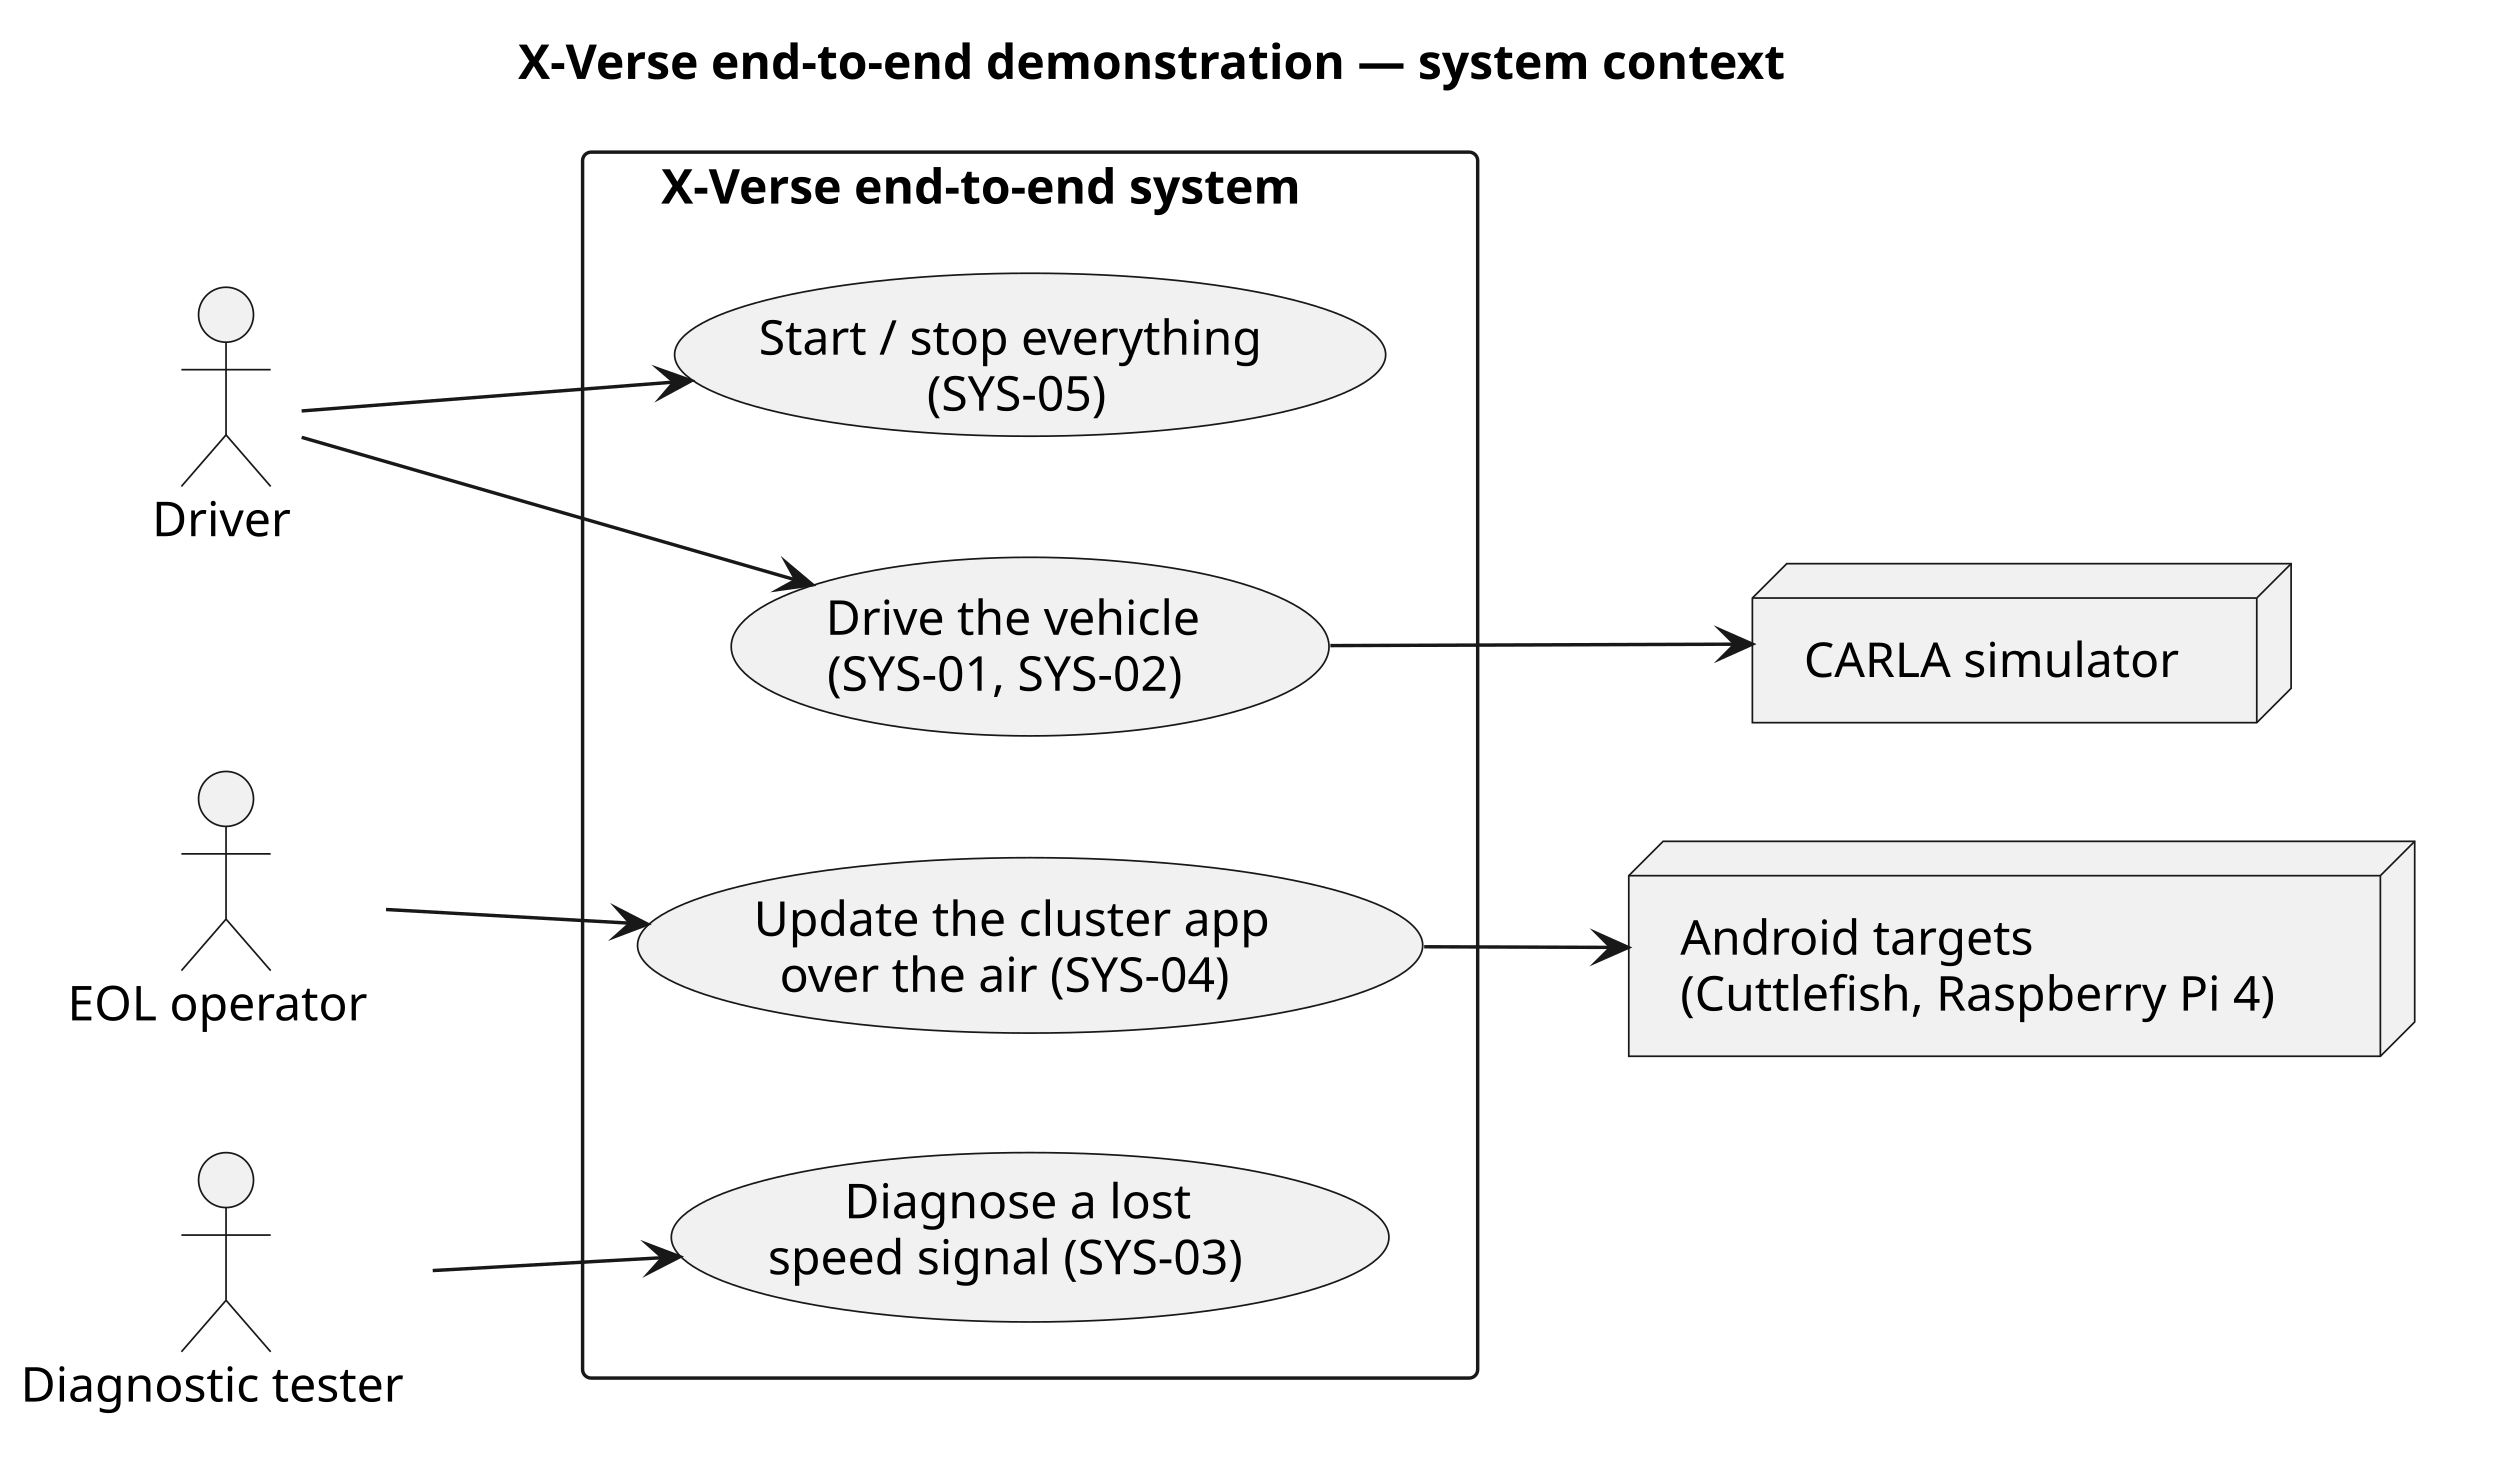
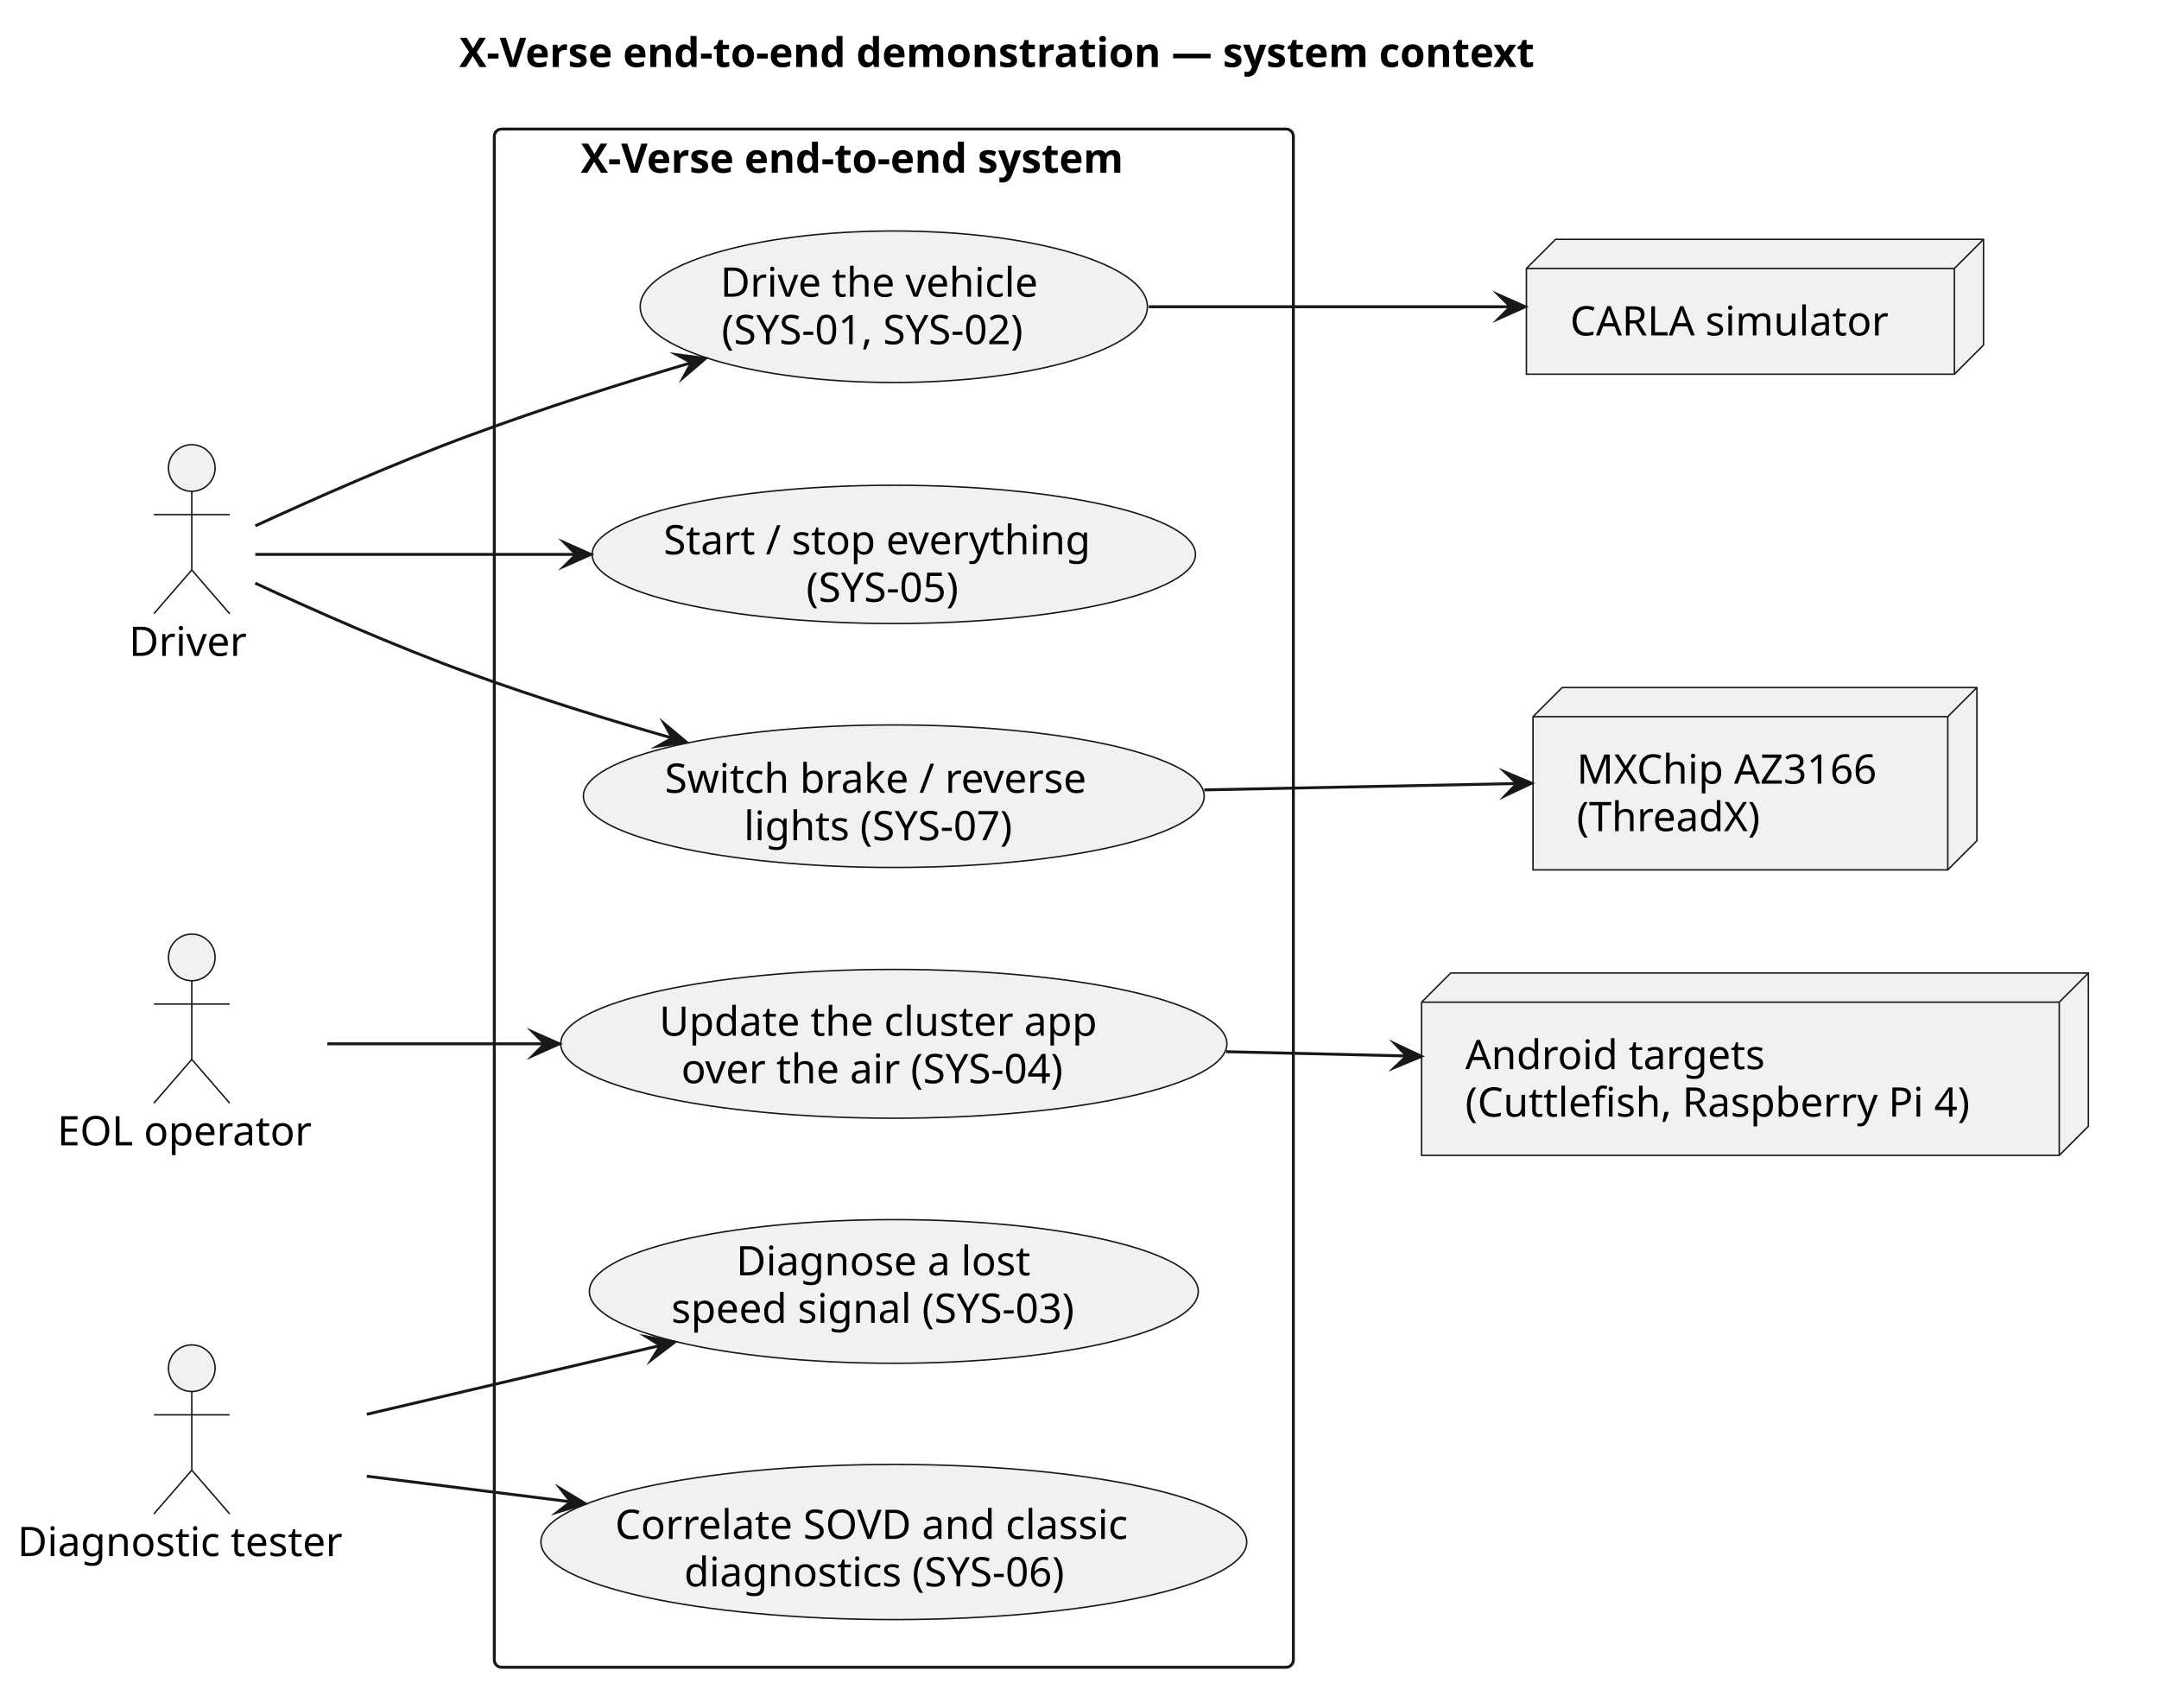
- <svg xmlns="http://www.w3.org/2000/svg" version="1.1" data-diagram-type="DESCRIPTION" style="width:728px;height:424px;background:#FFFFFF;" width="728px" height="424px" viewBox="0 0 728 424" zoomAndPan="magnify" preserveAspectRatio="none" contentStyleType="text/css">
+ <svg xmlns="http://www.w3.org/2000/svg" version="1.1" data-diagram-type="DESCRIPTION" style="width:741px;height:586px;background:#FFFFFF;" width="741px" height="586px" viewBox="0 0 741 586" zoomAndPan="magnify" preserveAspectRatio="none" contentStyleType="text/css">
  <defs />
  <g font-family="sans-serif" lengthAdjust="spacing">
    <g class="title" data-source-line="1">
-       <text x="150.862" y="22.995" fill="#000" font-size="14" textLength="419.439" font-weight="700">X-Verse end-to-end demonstration — system context</text>
+       <text x="157.662" y="22.995" fill="#000" font-size="14" textLength="419.439" font-weight="700">X-Verse end-to-end demonstration — system context</text>
    </g>
    <g class="cluster" data-qualified-name="SYS" id="ent0004" data-source-line="7">
-       <rect x="169.65" y="44.297" width="260.65" height="357" fill="none" style="stroke:#181818;stroke-width:1;" rx="2.5" ry="2.5" />
-       <text x="192.535" y="59.292" fill="#000" font-size="14" textLength="214.881" font-weight="700">X-Verse end-to-end system</text>
+       <rect x="169.65" y="44.297" width="274.25" height="528" fill="none" style="stroke:#181818;stroke-width:1;" rx="2.5" ry="2.5" />
+       <text x="199.335" y="59.292" fill="#000" font-size="14" textLength="214.881" font-weight="700">X-Verse end-to-end system</text>
    </g>
    <g class="entity" data-qualified-name="SYS.UC1" id="ent0005" data-source-line="8">
-       <ellipse cx="299.969" cy="188.293" rx="87.039" ry="26.006" fill="#F1F1F1" style="stroke:#181818;stroke-width:0.5;" />
-       <text x="240.438" y="184.851" fill="#000" font-size="14" textLength="119.062">Drive the vehicle</text>
-       <text x="240.865" y="201.148" fill="#000" font-size="14" textLength="118.207">(SYS-01, SYS-02)</text>
+       <ellipse cx="306.769" cy="105.293" rx="87.039" ry="26.006" fill="#F1F1F1" style="stroke:#181818;stroke-width:0.5;" />
+       <text x="247.238" y="101.851" fill="#000" font-size="14" textLength="119.062">Drive the vehicle</text>
+       <text x="247.665" y="118.148" fill="#000" font-size="14" textLength="118.207">(SYS-01, SYS-02)</text>
    </g>
    <g class="entity" data-qualified-name="SYS.UC2" id="ent0006" data-source-line="9">
-       <ellipse cx="299.97" cy="360.297" rx="104.49" ry="24.66" fill="#F1F1F1" style="stroke:#181818;stroke-width:0.5;" />
-       <text x="245.871" y="354.768" fill="#000" font-size="14" textLength="108.199">Diagnose a lost</text>
-       <text x="223.609" y="371.064" fill="#000" font-size="14" textLength="152.722">speed signal (SYS-03)</text>
+       <ellipse cx="306.77" cy="443.297" rx="104.49" ry="24.66" fill="#F1F1F1" style="stroke:#181818;stroke-width:0.5;" />
+       <text x="252.671" y="437.768" fill="#000" font-size="14" textLength="108.199">Diagnose a lost</text>
+       <text x="230.409" y="454.064" fill="#000" font-size="14" textLength="152.722">speed signal (SYS-03)</text>
    </g>
    <g class="entity" data-qualified-name="SYS.UC3" id="ent0007" data-source-line="10">
-       <ellipse cx="299.973" cy="275.295" rx="114.323" ry="25.538" fill="#F1F1F1" style="stroke:#181818;stroke-width:0.5;" />
-       <text x="219.477" y="272.523" fill="#000" font-size="14" textLength="160.993">Update the cluster app</text>
-       <text x="227.03" y="288.82" fill="#000" font-size="14" textLength="145.886">over the air (SYS-04)</text>
+       <ellipse cx="306.773" cy="358.295" rx="114.323" ry="25.538" fill="#F1F1F1" style="stroke:#181818;stroke-width:0.5;" />
+       <text x="226.277" y="355.523" fill="#000" font-size="14" textLength="160.993">Update the cluster app</text>
+       <text x="233.83" y="371.82" fill="#000" font-size="14" textLength="145.886">over the air (SYS-04)</text>
    </g>
    <g class="entity" data-qualified-name="SYS.UC4" id="ent0008" data-source-line="11">
-       <ellipse cx="299.973" cy="103.297" rx="103.533" ry="23.73" fill="#F1F1F1" style="stroke:#181818;stroke-width:0.5;" />
-       <text x="220.939" y="103.282" fill="#000" font-size="14" textLength="158.067">Start / stop everything</text>
-       <text x="269.915" y="119.579" fill="#000" font-size="14" textLength="60.115">(SYS-05)</text>
+       <ellipse cx="306.773" cy="190.297" rx="103.533" ry="23.73" fill="#F1F1F1" style="stroke:#181818;stroke-width:0.5;" />
+       <text x="227.739" y="190.282" fill="#000" font-size="14" textLength="158.067">Start / stop everything</text>
+       <text x="276.715" y="206.579" fill="#000" font-size="14" textLength="60.115">(SYS-05)</text>
+     </g>
+     <g class="entity" data-qualified-name="SYS.UC5" id="ent0009" data-source-line="12">
+       <ellipse cx="306.773" cy="529.302" rx="121.123" ry="26.625" fill="#F1F1F1" style="stroke:#181818;stroke-width:0.5;" />
+       <text x="211.108" y="528.24" fill="#000" font-size="14" textLength="191.331">Correlate SOVD and classic</text>
+       <text x="234.818" y="544.537" fill="#000" font-size="14" textLength="143.91">diagnostics (SYS-06)</text>
+     </g>
+     <g class="entity" data-qualified-name="SYS.UC6" id="ent0010" data-source-line="13">
+       <ellipse cx="306.765" cy="273.3" rx="106.535" ry="24.463" fill="#F1F1F1" style="stroke:#181818;stroke-width:0.5;" />
+       <text x="228.152" y="272.13" fill="#000" font-size="14" textLength="157.227">Switch brake / reverse</text>
+       <text x="255.322" y="288.427" fill="#000" font-size="14" textLength="102.888">lights (SYS-07)</text>
    </g>
    <g class="entity" data-qualified-name="Driver" id="ent0001" data-source-line="4">
-       <ellipse cx="65.82" cy="91.647" rx="8" ry="8" fill="#F1F1F1" style="stroke:#181818;stroke-width:0.5;" />
-       <path d="M65.82,99.647 L65.82,126.647 M52.82,107.647 L78.82,107.647 M65.82,126.647 L52.82,141.647 M65.82,126.647 L78.82,141.647" style="stroke:#181818;stroke-width:0.5;" fill="none" />
-       <text x="44.28" y="156.142" fill="#000" font-size="14" textLength="43.08">Driver</text>
+       <ellipse cx="65.82" cy="160.647" rx="8" ry="8" fill="#F1F1F1" style="stroke:#181818;stroke-width:0.5;" />
+       <path d="M65.82,168.647 L65.82,195.647 M52.82,176.647 L78.82,176.647 M65.82,195.647 L52.82,210.647 M65.82,195.647 L78.82,210.647" style="stroke:#181818;stroke-width:0.5;" fill="none" />
+       <text x="44.28" y="225.142" fill="#000" font-size="14" textLength="43.08">Driver</text>
    </g>
    <g class="entity" data-qualified-name="Operator" id="ent0002" data-source-line="5">
-       <ellipse cx="65.823" cy="232.647" rx="8" ry="8" fill="#F1F1F1" style="stroke:#181818;stroke-width:0.5;" />
-       <path d="M65.823,240.647 L65.823,267.647 M52.823,248.647 L78.823,248.647 M65.823,267.647 L52.823,282.647 M65.823,267.647 L78.823,282.647" style="stroke:#181818;stroke-width:0.5;" fill="none" />
-       <text x="19.66" y="297.142" fill="#000" font-size="14" textLength="92.326">EOL operator</text>
+       <ellipse cx="65.823" cy="328.647" rx="8" ry="8" fill="#F1F1F1" style="stroke:#181818;stroke-width:0.5;" />
+       <path d="M65.823,336.647 L65.823,363.647 M52.823,344.647 L78.823,344.647 M65.823,363.647 L52.823,378.647 M65.823,363.647 L78.823,378.647" style="stroke:#181818;stroke-width:0.5;" fill="none" />
+       <text x="19.66" y="393.142" fill="#000" font-size="14" textLength="92.326">EOL operator</text>
    </g>
    <g class="entity" data-qualified-name="Tester" id="ent0003" data-source-line="6">
-       <ellipse cx="65.825" cy="343.647" rx="8" ry="8" fill="#F1F1F1" style="stroke:#181818;stroke-width:0.5;" />
-       <path d="M65.825,351.647 L65.825,378.647 M52.825,359.647 L78.825,359.647 M65.825,378.647 L52.825,393.647 M65.825,378.647 L78.825,393.647" style="stroke:#181818;stroke-width:0.5;" fill="none" />
-       <text x="6" y="408.142" fill="#000" font-size="14" textLength="119.649">Diagnostic tester</text>
+       <ellipse cx="65.825" cy="469.647" rx="8" ry="8" fill="#F1F1F1" style="stroke:#181818;stroke-width:0.5;" />
+       <path d="M65.825,477.647 L65.825,504.647 M52.825,485.647 L78.825,485.647 M65.825,504.647 L52.825,519.647 M65.825,504.647 L78.825,519.647" style="stroke:#181818;stroke-width:0.5;" fill="none" />
+       <text x="6" y="534.142" fill="#000" font-size="14" textLength="119.649">Diagnostic tester</text>
    </g>
-     <g class="entity" data-qualified-name="CARLA" id="ent0009" data-source-line="13">
-       <polygon points="510.29,174.147,520.29,164.147,667.171,164.147,667.171,200.444,657.171,210.444,510.29,210.444,510.29,174.147" fill="#F1F1F1" style="stroke:#181818;stroke-width:0.5;stroke-linejoin:miter;stroke-miterlimit:10;" />
-       <line x1="657.171" y1="174.147" x2="667.171" y2="164.147" style="stroke:#181818;stroke-width:0.5;" />
-       <line x1="510.29" y1="174.147" x2="657.171" y2="174.147" style="stroke:#181818;stroke-width:0.5;" />
-       <line x1="657.171" y1="174.147" x2="657.171" y2="210.444" style="stroke:#181818;stroke-width:0.5;" />
-       <text x="525.29" y="197.142" fill="#000" font-size="14" textLength="116.881">CARLA simulator</text>
+     <g class="entity" data-qualified-name="CARLA" id="ent0011" data-source-line="15">
+       <polygon points="523.89,92.147,533.89,82.147,680.771,82.147,680.771,118.444,670.771,128.444,523.89,128.444,523.89,92.147" fill="#F1F1F1" style="stroke:#181818;stroke-width:0.5;stroke-linejoin:miter;stroke-miterlimit:10;" />
+       <line x1="670.771" y1="92.147" x2="680.771" y2="82.147" style="stroke:#181818;stroke-width:0.5;" />
+       <line x1="523.89" y1="92.147" x2="670.771" y2="92.147" style="stroke:#181818;stroke-width:0.5;" />
+       <line x1="670.771" y1="92.147" x2="670.771" y2="128.444" style="stroke:#181818;stroke-width:0.5;" />
+       <text x="538.89" y="115.142" fill="#000" font-size="14" textLength="116.881">CARLA simulator</text>
    </g>
-     <g class="entity" data-qualified-name="AND" id="ent0010" data-source-line="14">
-       <polygon points="474.3,254.997,484.3,244.997,703.163,244.997,703.163,297.591,693.163,307.591,474.3,307.591,474.3,254.997" fill="#F1F1F1" style="stroke:#181818;stroke-width:0.5;stroke-linejoin:miter;stroke-miterlimit:10;" />
-       <line x1="693.163" y1="254.997" x2="703.163" y2="244.997" style="stroke:#181818;stroke-width:0.5;" />
-       <line x1="474.3" y1="254.997" x2="693.163" y2="254.997" style="stroke:#181818;stroke-width:0.5;" />
-       <line x1="693.163" y1="254.997" x2="693.163" y2="307.591" style="stroke:#181818;stroke-width:0.5;" />
-       <text x="489.3" y="277.992" fill="#000" font-size="14" textLength="108.992">Android targets</text>
-       <text x="489.3" y="294.289" fill="#000" font-size="14" textLength="188.863">(Cuttlefish, Raspberry Pi 4)</text>
+     <g class="entity" data-qualified-name="AND" id="ent0012" data-source-line="16">
+       <polygon points="487.9,343.997,497.9,333.997,716.763,333.997,716.763,386.591,706.763,396.591,487.9,396.591,487.9,343.997" fill="#F1F1F1" style="stroke:#181818;stroke-width:0.5;stroke-linejoin:miter;stroke-miterlimit:10;" />
+       <line x1="706.763" y1="343.997" x2="716.763" y2="333.997" style="stroke:#181818;stroke-width:0.5;" />
+       <line x1="487.9" y1="343.997" x2="706.763" y2="343.997" style="stroke:#181818;stroke-width:0.5;" />
+       <line x1="706.763" y1="343.997" x2="706.763" y2="396.591" style="stroke:#181818;stroke-width:0.5;" />
+       <text x="502.9" y="366.992" fill="#000" font-size="14" textLength="108.992">Android targets</text>
+       <text x="502.9" y="383.289" fill="#000" font-size="14" textLength="188.863">(Cuttlefish, Raspberry Pi 4)</text>
    </g>
-     <g class="link" data-entity-1="ent0001" data-entity-2="ent0005" id="lnk11" data-source-line="15" data-link-type="dependency">
-       <path d="M87.84,127.357 C121.1,136.957 182.356,154.641 231.776,168.901" style="stroke:#181818;stroke-width:1;" fill="none" id="Driver-to-UC1" />
-       <polygon points="236.58,170.287,229.042,163.949,231.776,168.901,226.824,171.635,236.58,170.287" fill="#181818" style="stroke:#181818;stroke-width:1;stroke-linejoin:miter;stroke-miterlimit:10;" />
+     <g class="entity" data-qualified-name="AZ" id="ent0013" data-source-line="17">
+       <polygon points="526.16,245.997,536.16,235.997,678.502,235.997,678.502,288.591,668.502,298.591,526.16,298.591,526.16,245.997" fill="#F1F1F1" style="stroke:#181818;stroke-width:0.5;stroke-linejoin:miter;stroke-miterlimit:10;" />
+       <line x1="668.502" y1="245.997" x2="678.502" y2="235.997" style="stroke:#181818;stroke-width:0.5;" />
+       <line x1="526.16" y1="245.997" x2="668.502" y2="245.997" style="stroke:#181818;stroke-width:0.5;" />
+       <line x1="668.502" y1="245.997" x2="668.502" y2="298.591" style="stroke:#181818;stroke-width:0.5;" />
+       <text x="541.16" y="268.992" fill="#000" font-size="14" textLength="112.342">MXChip AZ3166</text>
+       <text x="541.16" y="285.289" fill="#000" font-size="14" textLength="69.774">(ThreadX)</text>
    </g>
-     <g class="link" data-entity-1="ent0001" data-entity-2="ent0008" id="lnk12" data-source-line="16" data-link-type="dependency">
-       <path d="M87.84,119.667 C113.62,117.667 154.125,114.523 196.305,111.253" style="stroke:#181818;stroke-width:1;" fill="none" id="Driver-to-UC4" />
-       <polygon points="201.29,110.867,192.008,107.574,196.305,111.253,192.626,115.551,201.29,110.867" fill="#181818" style="stroke:#181818;stroke-width:1;stroke-linejoin:miter;stroke-miterlimit:10;" />
+     <g class="link" data-entity-1="ent0001" data-entity-2="ent0005" id="lnk14" data-source-line="18" data-link-type="dependency">
+       <path d="M87.64,180.497 C106.68,171.727 135.72,158.827 161.65,149.297 C187.68,139.727 212.066,131.968 237.326,124.478" style="stroke:#181818;stroke-width:1;" fill="none" id="Driver-to-UC1" />
+       <polygon points="242.12,123.057,232.354,121.78,237.326,124.478,234.628,129.45,242.12,123.057" fill="#181818" style="stroke:#181818;stroke-width:1;stroke-linejoin:miter;stroke-miterlimit:10;" />
    </g>
-     <g class="link" data-entity-1="ent0003" data-entity-2="ent0006" id="lnk13" data-source-line="17" data-link-type="dependency">
-       <path d="M126.01,369.987 C147.9,368.757 168.398,367.605 192.968,366.235" style="stroke:#181818;stroke-width:1;" fill="none" id="Tester-to-UC2" />
-       <polygon points="197.96,365.957,188.751,362.464,192.968,366.235,189.197,370.452,197.96,365.957" fill="#181818" style="stroke:#181818;stroke-width:1;stroke-linejoin:miter;stroke-miterlimit:10;" />
+     <g class="link" data-entity-1="ent0001" data-entity-2="ent0008" id="lnk15" data-source-line="19" data-link-type="dependency">
+       <path d="M87.61,190.297 C113.5,190.297 154.59,190.297 197.76,190.297" style="stroke:#181818;stroke-width:1;" fill="none" id="Driver-to-UC4" />
+       <polygon points="202.76,190.297,193.76,186.297,197.76,190.297,193.76,194.297,202.76,190.297" fill="#181818" style="stroke:#181818;stroke-width:1;stroke-linejoin:miter;stroke-miterlimit:10;" />
    </g>
-     <g class="link" data-entity-1="ent0002" data-entity-2="ent0007" id="lnk14" data-source-line="18" data-link-type="dependency">
-       <path d="M112.41,264.847 C134.33,266.077 156.658,267.327 183.568,268.837" style="stroke:#181818;stroke-width:1;" fill="none" id="Operator-to-UC3" />
-       <polygon points="188.56,269.117,179.798,264.619,183.568,268.837,179.35,272.606,188.56,269.117" fill="#181818" style="stroke:#181818;stroke-width:1;stroke-linejoin:miter;stroke-miterlimit:10;" />
+     <g class="link" data-entity-1="ent0003" data-entity-2="ent0006" id="lnk16" data-source-line="20" data-link-type="dependency">
+       <path d="M125.89,485.457 C157.82,477.977 192.682,469.797 226.682,461.837" style="stroke:#181818;stroke-width:1;" fill="none" id="Tester-to-UC2" />
+       <polygon points="231.55,460.697,221.875,458.854,226.682,461.837,223.699,466.643,231.55,460.697" fill="#181818" style="stroke:#181818;stroke-width:1;stroke-linejoin:miter;stroke-miterlimit:10;" />
    </g>
-     <g class="link" data-entity-1="ent0005" data-entity-2="ent0009" id="lnk15" data-source-line="19" data-link-type="dependency">
-       <path d="M387.4,187.997 C426.48,187.857 467.31,187.714 505.26,187.584" style="stroke:#181818;stroke-width:1;" fill="none" id="UC1-to-CARLA" />
-       <polygon points="510.26,187.567,501.246,183.598,505.26,187.584,501.274,191.598,510.26,187.567" fill="#181818" style="stroke:#181818;stroke-width:1;stroke-linejoin:miter;stroke-miterlimit:10;" />
+     <g class="link" data-entity-1="ent0003" data-entity-2="ent0009" id="lnk17" data-source-line="21" data-link-type="dependency">
+       <path d="M125.89,506.717 C148.56,509.557 170.199,512.273 195.889,515.503" style="stroke:#181818;stroke-width:1;" fill="none" id="Tester-to-UC5" />
+       <polygon points="200.85,516.127,192.419,511.035,195.889,515.503,191.421,518.973,200.85,516.127" fill="#181818" style="stroke:#181818;stroke-width:1;stroke-linejoin:miter;stroke-miterlimit:10;" />
    </g>
-     <g class="link" data-entity-1="ent0007" data-entity-2="ent0010" id="lnk16" data-source-line="20" data-link-type="dependency">
-       <path d="M414.72,275.697 C434.26,275.757 449.58,275.822 469.12,275.882" style="stroke:#181818;stroke-width:1;" fill="none" id="UC3-to-AND" />
-       <polygon points="474.12,275.897,465.132,271.869,469.12,275.882,465.108,279.869,474.12,275.897" fill="#181818" style="stroke:#181818;stroke-width:1;stroke-linejoin:miter;stroke-miterlimit:10;" />
+     <g class="link" data-entity-1="ent0001" data-entity-2="ent0010" id="lnk18" data-source-line="22" data-link-type="dependency">
+       <path d="M87.61,200.177 C106.63,208.997 135.66,221.937 161.65,231.297 C185.43,239.867 207.072,246.593 230.762,253.363" style="stroke:#181818;stroke-width:1;" fill="none" id="Driver-to-UC6" />
+       <polygon points="235.57,254.737,228.016,248.418,230.762,253.363,225.817,256.11,235.57,254.737" fill="#181818" style="stroke:#181818;stroke-width:1;stroke-linejoin:miter;stroke-miterlimit:10;" />
+     </g>
+     <g class="link" data-entity-1="ent0002" data-entity-2="ent0007" id="lnk19" data-source-line="23" data-link-type="dependency">
+       <path d="M112.33,358.297 C135.08,358.297 158.73,358.297 186.95,358.297" style="stroke:#181818;stroke-width:1;" fill="none" id="Operator-to-UC3" />
+       <polygon points="191.95,358.297,182.95,354.297,186.95,358.297,182.95,362.297,191.95,358.297" fill="#181818" style="stroke:#181818;stroke-width:1;stroke-linejoin:miter;stroke-miterlimit:10;" />
+     </g>
+     <g class="link" data-entity-1="ent0005" data-entity-2="ent0011" id="lnk20" data-source-line="24" data-link-type="dependency">
+       <path d="M394.26,105.297 C435.19,105.297 478.69,105.297 518.45,105.297" style="stroke:#181818;stroke-width:1;" fill="none" id="UC1-to-CARLA" />
+       <polygon points="523.45,105.297,514.45,101.297,518.45,105.297,514.45,109.297,523.45,105.297" fill="#181818" style="stroke:#181818;stroke-width:1;stroke-linejoin:miter;stroke-miterlimit:10;" />
+     </g>
+     <g class="link" data-entity-1="ent0007" data-entity-2="ent0012" id="lnk21" data-source-line="25" data-link-type="dependency">
+       <path d="M420.85,360.997 C442.81,361.517 460.851,361.949 482.821,362.469" style="stroke:#181818;stroke-width:1;" fill="none" id="UC3-to-AND" />
+       <polygon points="487.82,362.587,478.917,358.375,482.821,362.469,478.728,366.373,487.82,362.587" fill="#181818" style="stroke:#181818;stroke-width:1;stroke-linejoin:miter;stroke-miterlimit:10;" />
+     </g>
+     <g class="link" data-entity-1="ent0010" data-entity-2="ent0013" id="lnk22" data-source-line="26" data-link-type="dependency">
+       <path d="M413.34,271.137 C450.49,270.377 486.471,269.649 520.661,268.949" style="stroke:#181818;stroke-width:1;" fill="none" id="UC6-to-AZ" />
+       <polygon points="525.66,268.847,516.58,265.032,520.661,268.949,516.744,273.03,525.66,268.847" fill="#181818" style="stroke:#181818;stroke-width:1;stroke-linejoin:miter;stroke-miterlimit:10;" />
    </g>
  </g>
</svg>
